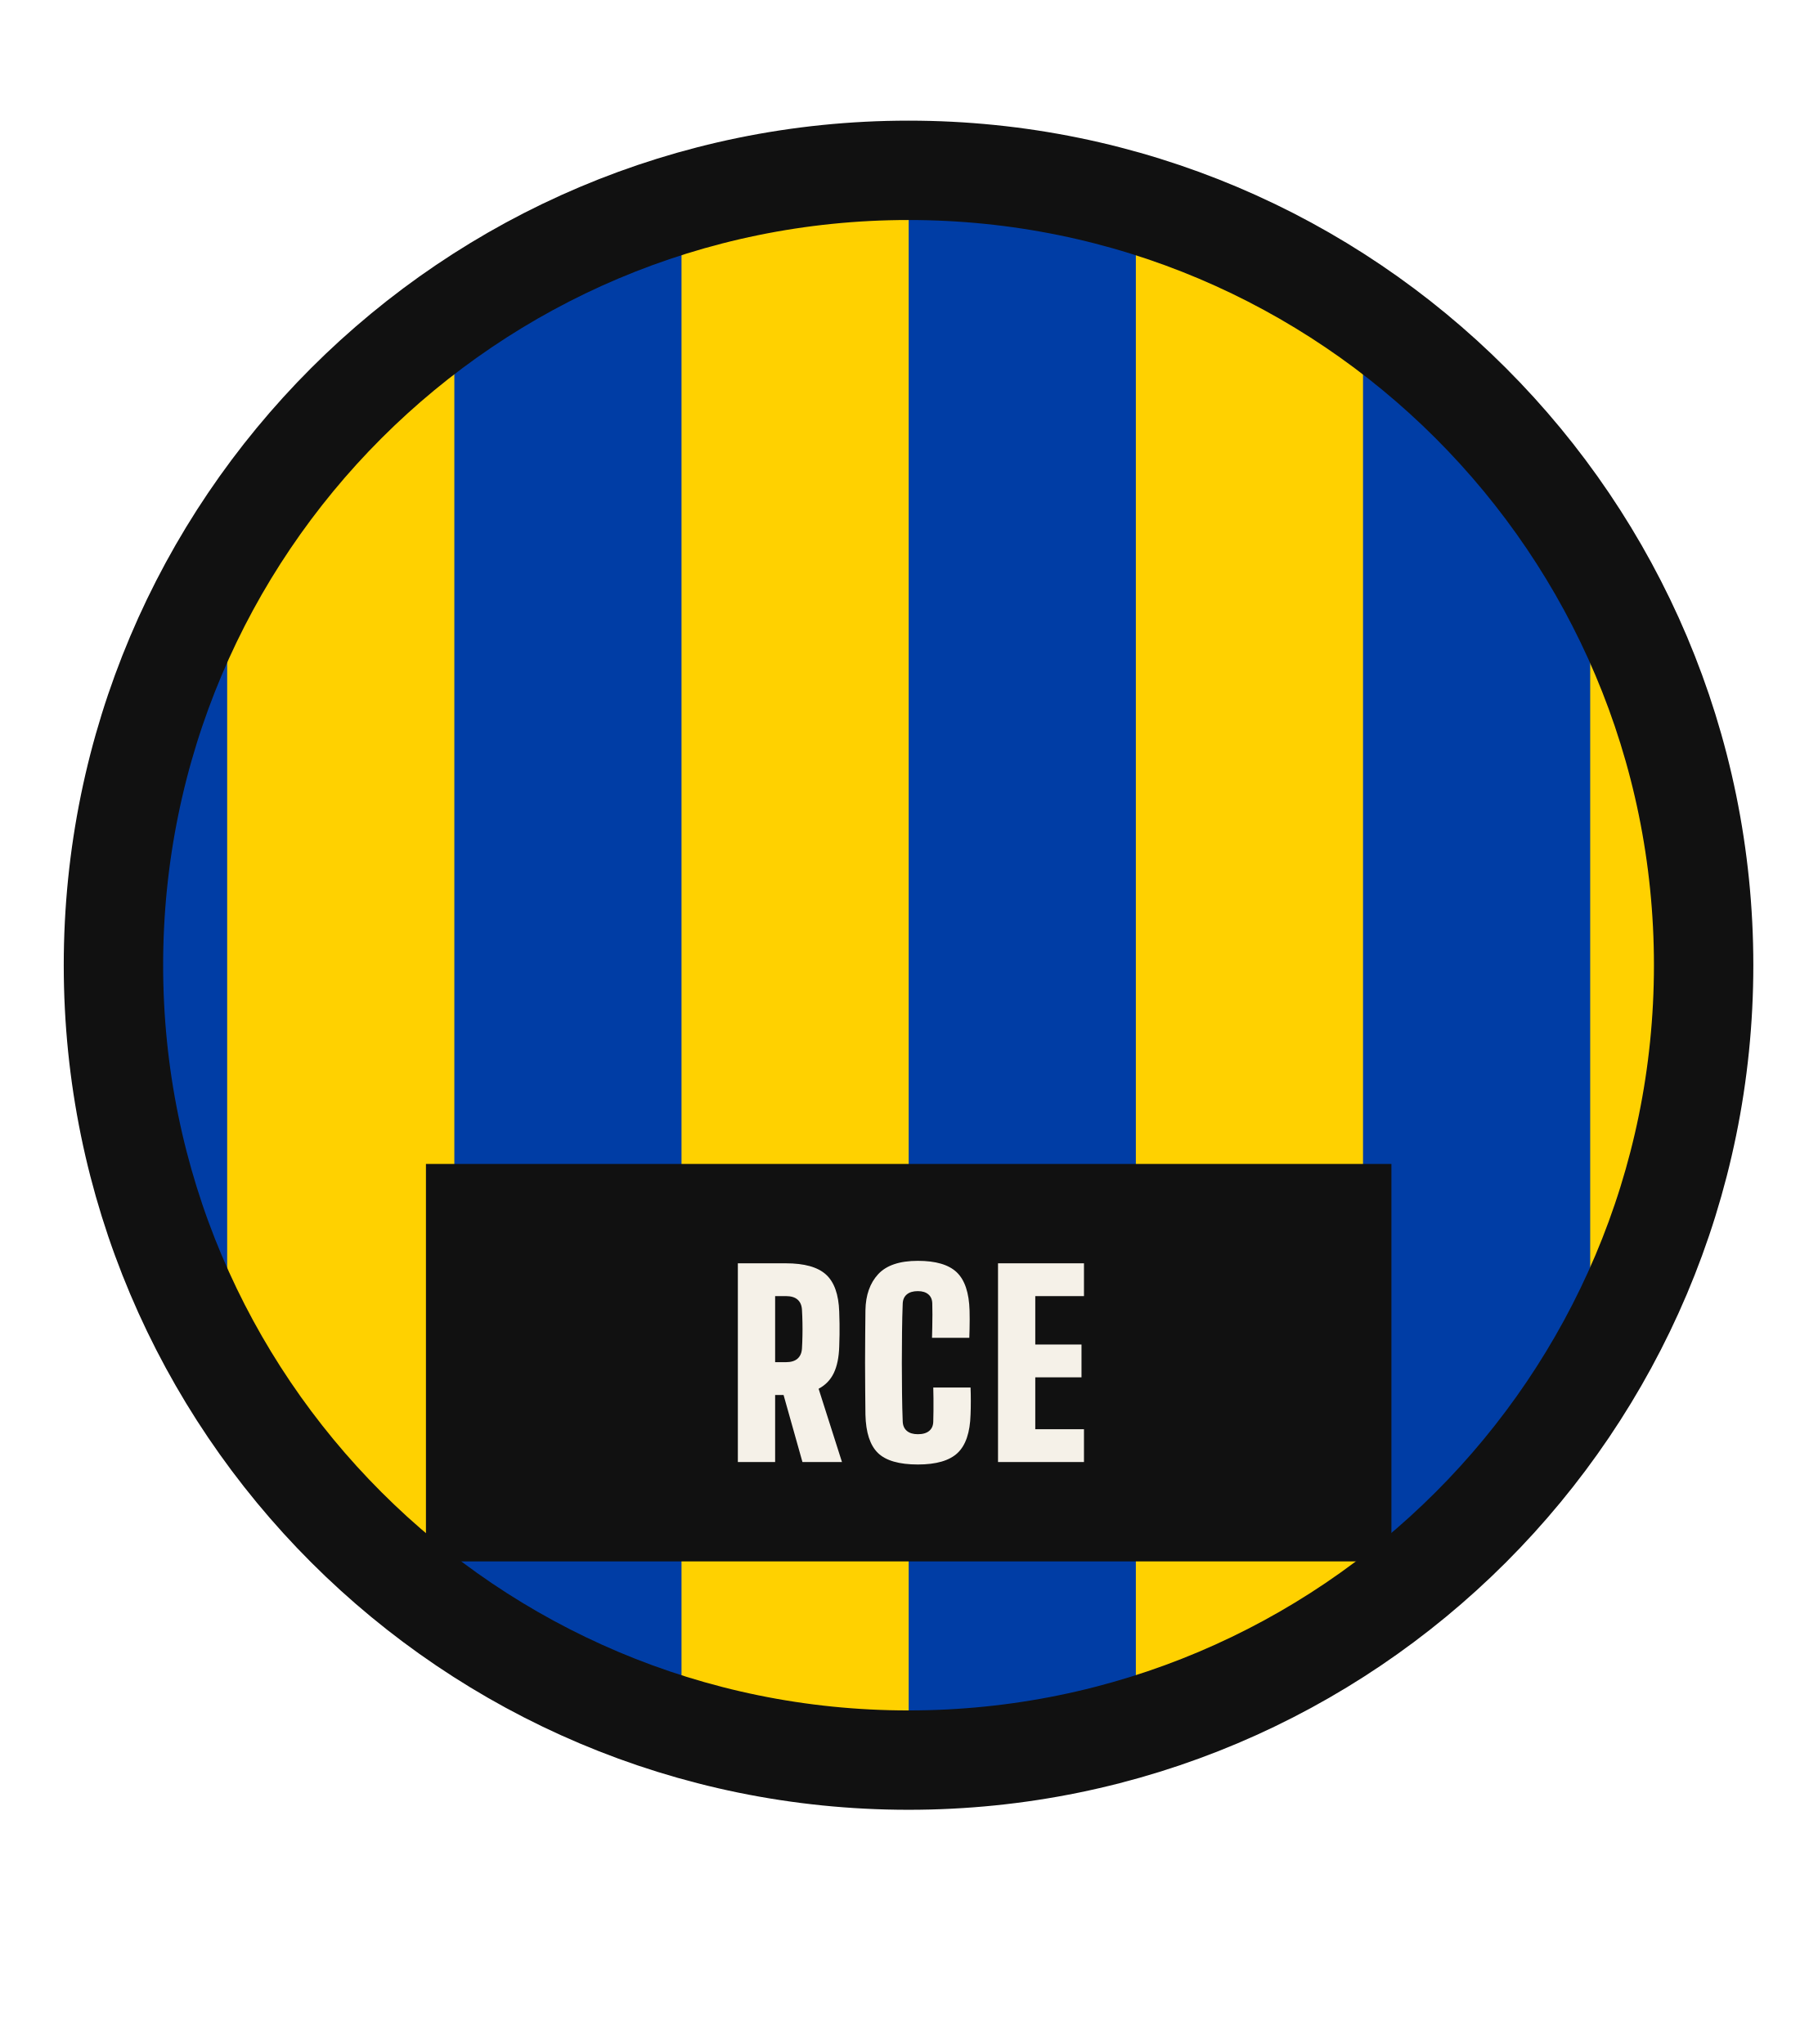
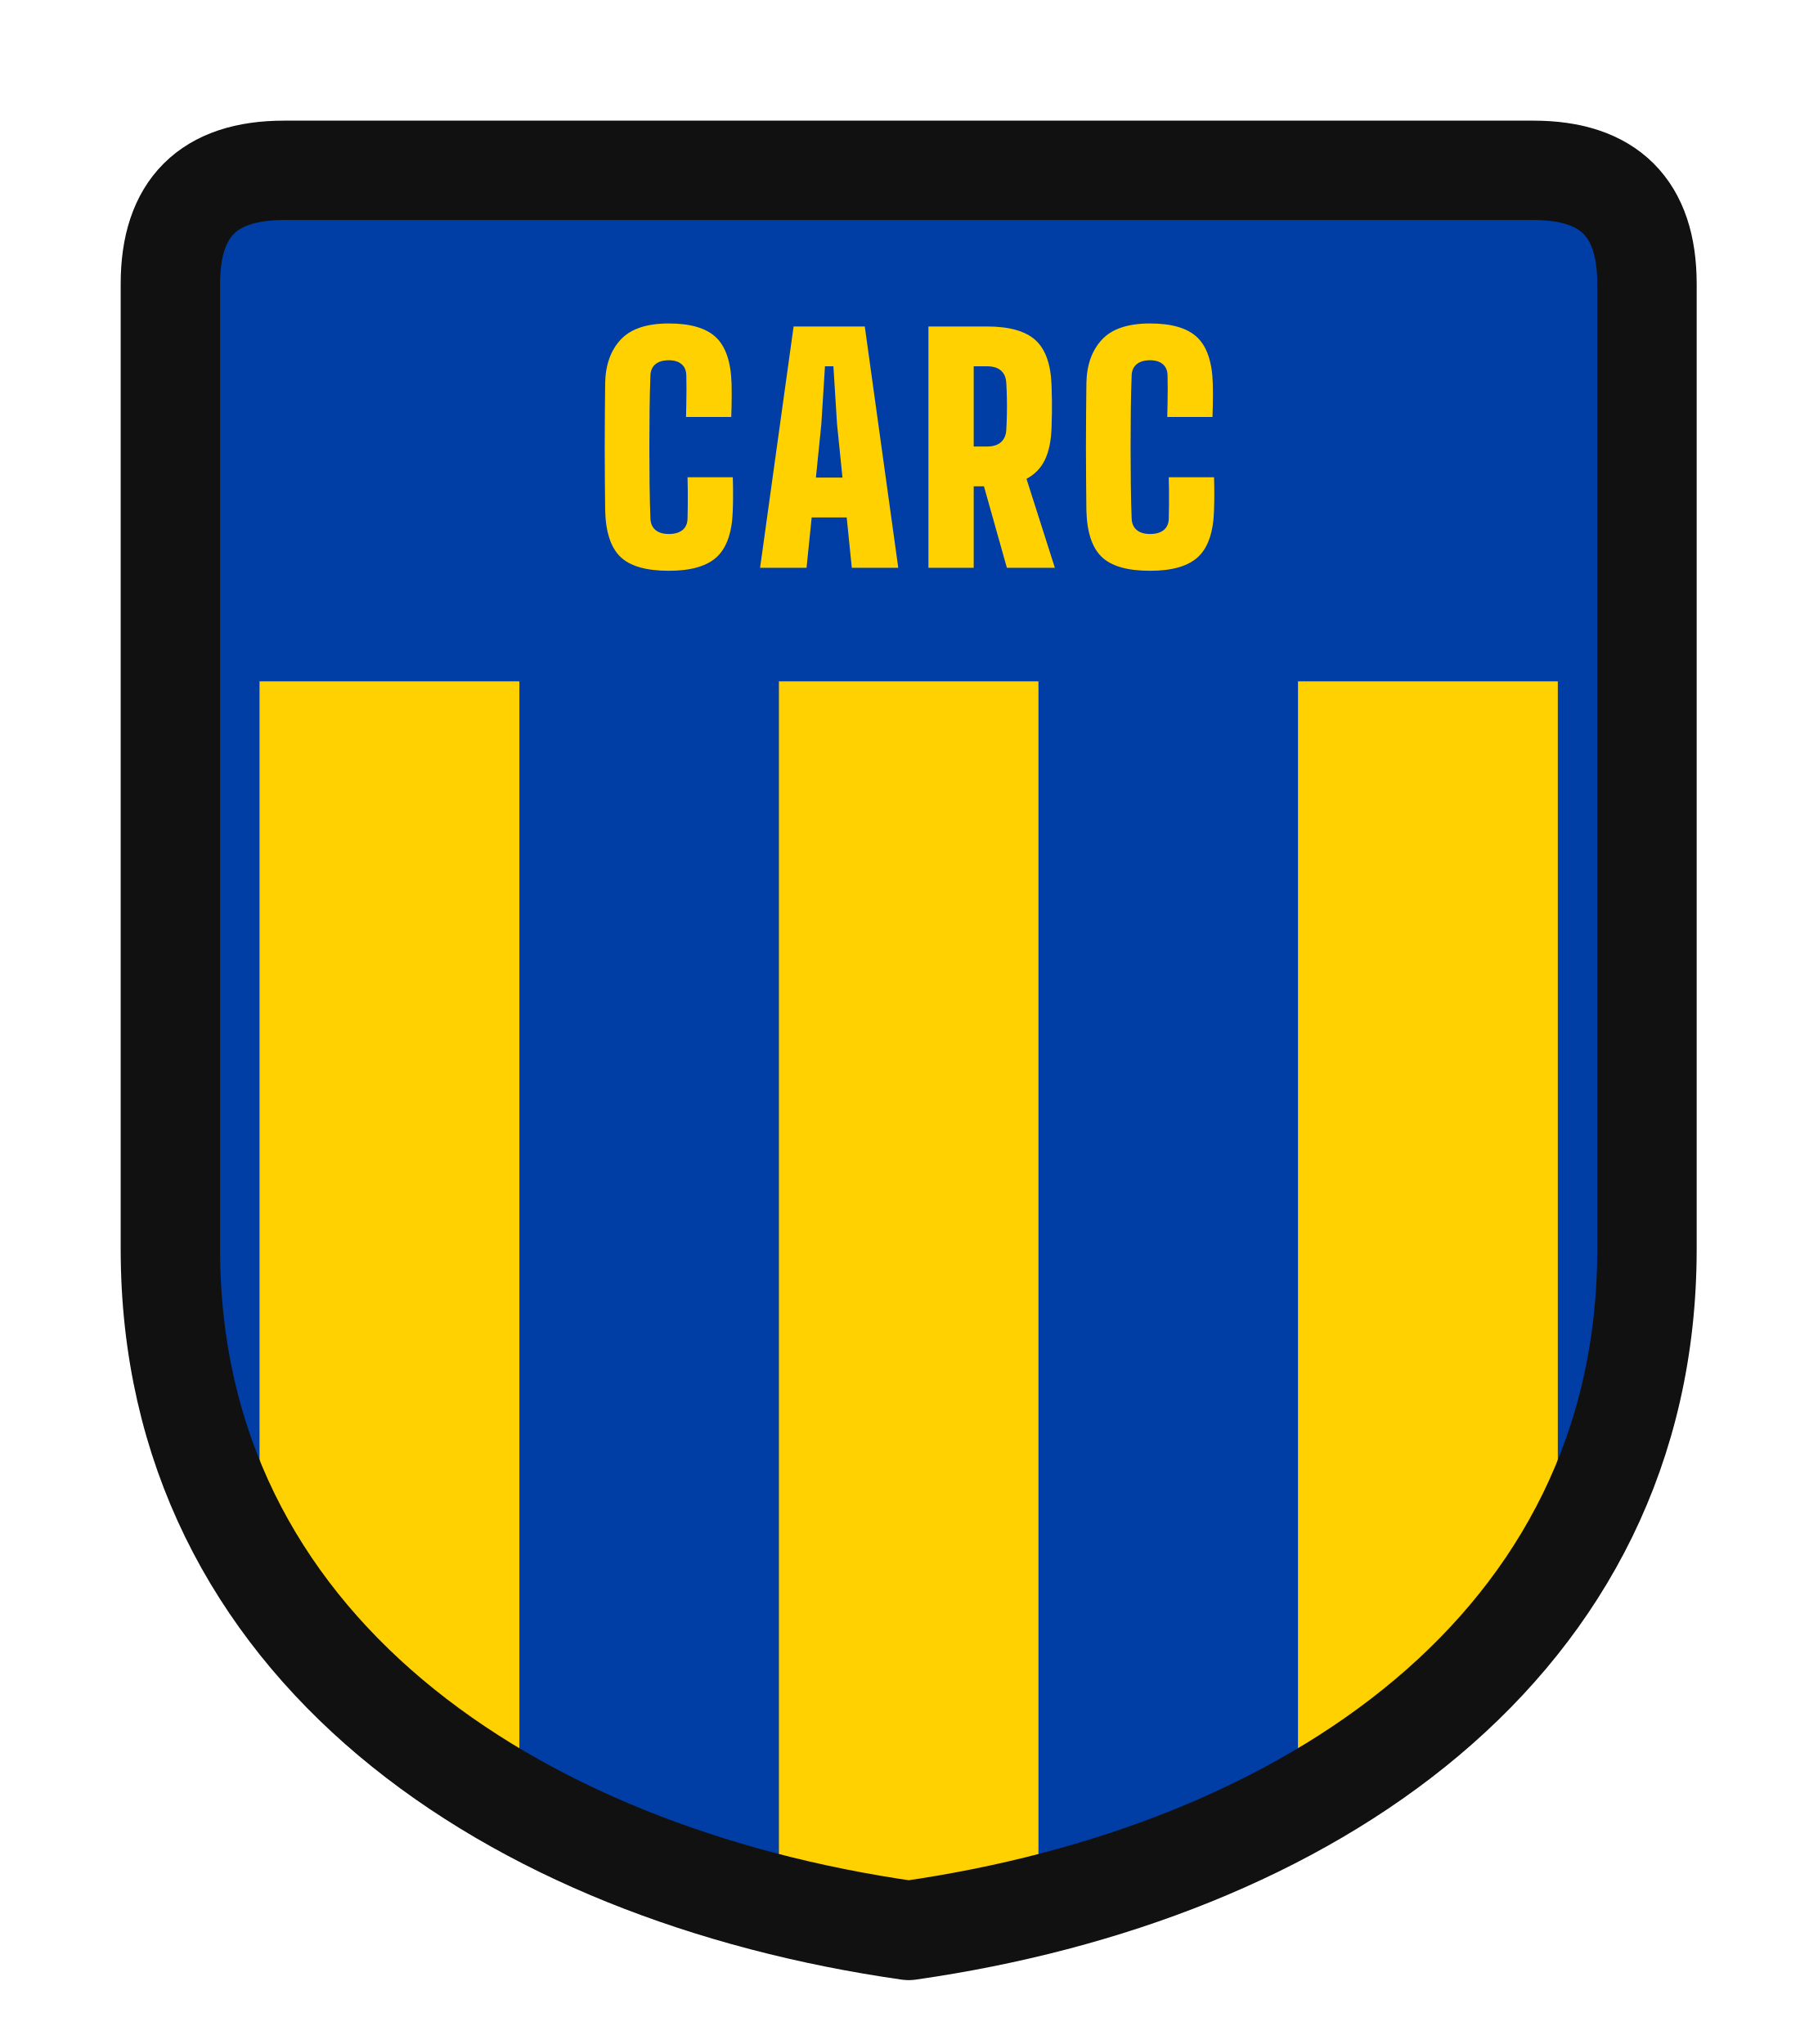
<svg xmlns="http://www.w3.org/2000/svg" viewBox="0 0 64 72" role="img" aria-label="Rosario Central">
  <defs>
    <clipPath id="c">
-       <path d="M32 6 A28 28 0 1 1 31.99 6 Z M32 6" />
+       <path d="M6 10 Q6 6 10 6 H54 Q58 6 58 10 V44 C58 58 46 66 32 68 C18 66 6 58 6 44 Z" />
    </clipPath>
  </defs>
  <g clip-path="url(#c)">
-     <rect width="64" height="72" fill="#003DA5" />
-     <rect x="8" width="8" height="72" fill="#FFD100" />
-     <rect x="24" width="8" height="72" fill="#FFD100" />
-     <rect x="40" width="8" height="72" fill="#FFD100" />
-     <rect x="56" width="8" height="72" fill="#FFD100" />
+     <rect x="0.0" y="0" width="9.19" height="72" fill="#003DA5" />
+     <rect x="9.14" y="0" width="9.19" height="72" fill="#FFD100" />
+     <rect x="18.29" y="0" width="9.19" height="72" fill="#003DA5" />
+     <rect x="27.43" y="0" width="9.19" height="72" fill="#FFD100" />
+     <rect x="36.57" y="0" width="9.19" height="72" fill="#003DA5" />
+     <rect x="45.71" y="0" width="9.19" height="72" fill="#FFD100" />
+     <rect x="54.86" y="0" width="9.19" height="72" fill="#003DA5" />
+     <rect x="0" y="0" width="64" height="24" fill="#003DA5" />
+     <path d="M23.553 20.106Q22.352 20.106 21.845 19.612Q21.338 19.118 21.311 17.971Q21.306 17.53 21.301 16.951Q21.295 16.372 21.295 15.747Q21.295 15.123 21.301 14.541Q21.306 13.96 21.311 13.508Q21.327 12.536 21.856 11.965Q22.384 11.394 23.553 11.394Q24.701 11.394 25.216 11.885Q25.731 12.377 25.763 13.519Q25.768 13.694 25.768 13.899Q25.768 14.103 25.763 14.308Q25.758 14.512 25.752 14.688H24.159Q24.164 14.491 24.169 14.223Q24.175 13.954 24.175 13.686Q24.175 13.418 24.169 13.221Q24.164 12.966 24.002 12.828Q23.84 12.69 23.553 12.69Q23.25 12.69 23.083 12.828Q22.916 12.966 22.905 13.221Q22.884 13.779 22.876 14.427Q22.868 15.075 22.868 15.75Q22.868 16.425 22.876 17.07Q22.884 17.716 22.905 18.268Q22.916 18.528 23.083 18.669Q23.25 18.81 23.553 18.81Q23.867 18.81 24.037 18.669Q24.207 18.528 24.212 18.268Q24.217 18.077 24.22 17.809Q24.223 17.54 24.22 17.272Q24.217 17.004 24.212 16.812H25.806Q25.816 17.067 25.816 17.392Q25.816 17.716 25.806 17.971Q25.774 19.118 25.25 19.612Q24.727 20.106 23.553 20.106Z M26.767 20.0 27.947 11.5H30.454L31.633 20.0H29.997L29.817 18.226H28.584L28.403 20.0ZM28.733 16.823H29.668L29.477 14.942L29.349 12.902H29.052L28.924 14.942Z M32.696 20.0V11.5H34.747Q35.937 11.5 36.465 11.981Q36.994 12.462 37.031 13.572Q37.042 13.869 37.044 14.093Q37.047 14.316 37.044 14.539Q37.042 14.762 37.031 15.059Q37.01 15.75 36.8 16.191Q36.59 16.632 36.149 16.866L37.148 20.0H35.458L34.651 17.131H34.29V20.0ZM34.29 15.729H34.747Q35.081 15.729 35.251 15.575Q35.421 15.421 35.437 15.144Q35.453 14.884 35.458 14.6Q35.464 14.316 35.458 14.031Q35.453 13.747 35.437 13.487Q35.421 13.205 35.251 13.054Q35.081 12.902 34.747 12.902H34.29Z M40.5 20.106Q39.299 20.106 38.792 19.612Q38.285 19.118 38.258 17.971Q38.253 17.53 38.248 16.951Q38.242 16.372 38.242 15.747Q38.242 15.123 38.248 14.541Q38.253 13.96 38.258 13.508Q38.274 12.536 38.803 11.965Q39.331 11.394 40.5 11.394Q41.648 11.394 42.163 11.885Q42.678 12.377 42.71 13.519Q42.715 13.694 42.715 13.899Q42.715 14.103 42.71 14.308Q42.705 14.512 42.699 14.688H41.106Q41.111 14.491 41.116 14.223Q41.122 13.954 41.122 13.686Q41.122 13.418 41.116 13.221Q41.111 12.966 40.949 12.828Q40.787 12.69 40.5 12.69Q40.197 12.69 40.03 12.828Q39.863 12.966 39.852 13.221Q39.831 13.779 39.823 14.427Q39.815 15.075 39.815 15.75Q39.815 16.425 39.823 17.07Q39.831 17.716 39.852 18.268Q39.863 18.528 40.03 18.669Q40.197 18.81 40.5 18.81Q40.813 18.81 40.983 18.669Q41.153 18.528 41.159 18.268Q41.164 18.077 41.167 17.809Q41.169 17.54 41.167 17.272Q41.164 17.004 41.159 16.812H42.753Q42.763 17.067 42.763 17.392Q42.763 17.716 42.753 17.971Q42.721 19.118 42.197 19.612Q41.674 20.106 40.5 20.106Z" fill="#FFD100" />
  </g>
-   <path d="M32 6 A28 28 0 1 1 31.99 6 Z M32 6" fill="none" stroke="#111111" stroke-width="3.5" stroke-linejoin="round" />
-   <rect x="15" y="41" width="34" height="14" fill="#111111" />
-   <path d="M25.984 51.5V44.5H27.673Q28.653 44.5 29.088 44.896Q29.524 45.292 29.554 46.206Q29.563 46.451 29.565 46.635Q29.567 46.819 29.565 47.002Q29.563 47.186 29.554 47.431Q29.537 48.0 29.364 48.363Q29.191 48.726 28.828 48.919L29.651 51.5H28.259L27.594 49.138H27.297V51.5ZM27.297 47.983H27.673Q27.949 47.983 28.089 47.856Q28.229 47.729 28.242 47.501Q28.255 47.287 28.259 47.053Q28.264 46.819 28.259 46.585Q28.255 46.351 28.242 46.136Q28.229 45.904 28.089 45.78Q27.949 45.655 27.673 45.655H27.297Z M32.324 51.587Q31.335 51.587 30.917 51.181Q30.499 50.774 30.477 49.829Q30.473 49.466 30.469 48.989Q30.464 48.512 30.464 47.998Q30.464 47.484 30.469 47.005Q30.473 46.526 30.477 46.154Q30.491 45.353 30.926 44.883Q31.361 44.413 32.324 44.413Q33.269 44.413 33.693 44.817Q34.117 45.222 34.144 46.163Q34.148 46.307 34.148 46.475Q34.148 46.644 34.144 46.812Q34.139 46.981 34.135 47.125H32.822Q32.827 46.963 32.831 46.742Q32.836 46.521 32.836 46.3Q32.836 46.079 32.831 45.917Q32.827 45.707 32.693 45.594Q32.56 45.48 32.324 45.48Q32.074 45.48 31.937 45.594Q31.799 45.707 31.79 45.917Q31.772 46.377 31.766 46.911Q31.759 47.444 31.759 48.0Q31.759 48.556 31.766 49.087Q31.772 49.619 31.79 50.074Q31.799 50.288 31.937 50.404Q32.074 50.52 32.324 50.52Q32.582 50.52 32.722 50.404Q32.862 50.288 32.866 50.074Q32.871 49.916 32.873 49.695Q32.875 49.474 32.873 49.253Q32.871 49.032 32.866 48.875H34.179Q34.188 49.085 34.188 49.352Q34.188 49.619 34.179 49.829Q34.152 50.774 33.722 51.181Q33.291 51.587 32.324 51.587Z M35.146 51.5V44.5H38.173V45.655H36.458V47.361H38.086V48.516H36.458V50.345H38.173V51.5Z" fill="#F5F1E8" />
+   <path d="M6 10 Q6 6 10 6 H54 Q58 6 58 10 V44 C58 58 46 66 32 68 C18 66 6 58 6 44 Z" fill="none" stroke="#111111" stroke-width="3.5" stroke-linejoin="round" />
</svg>
